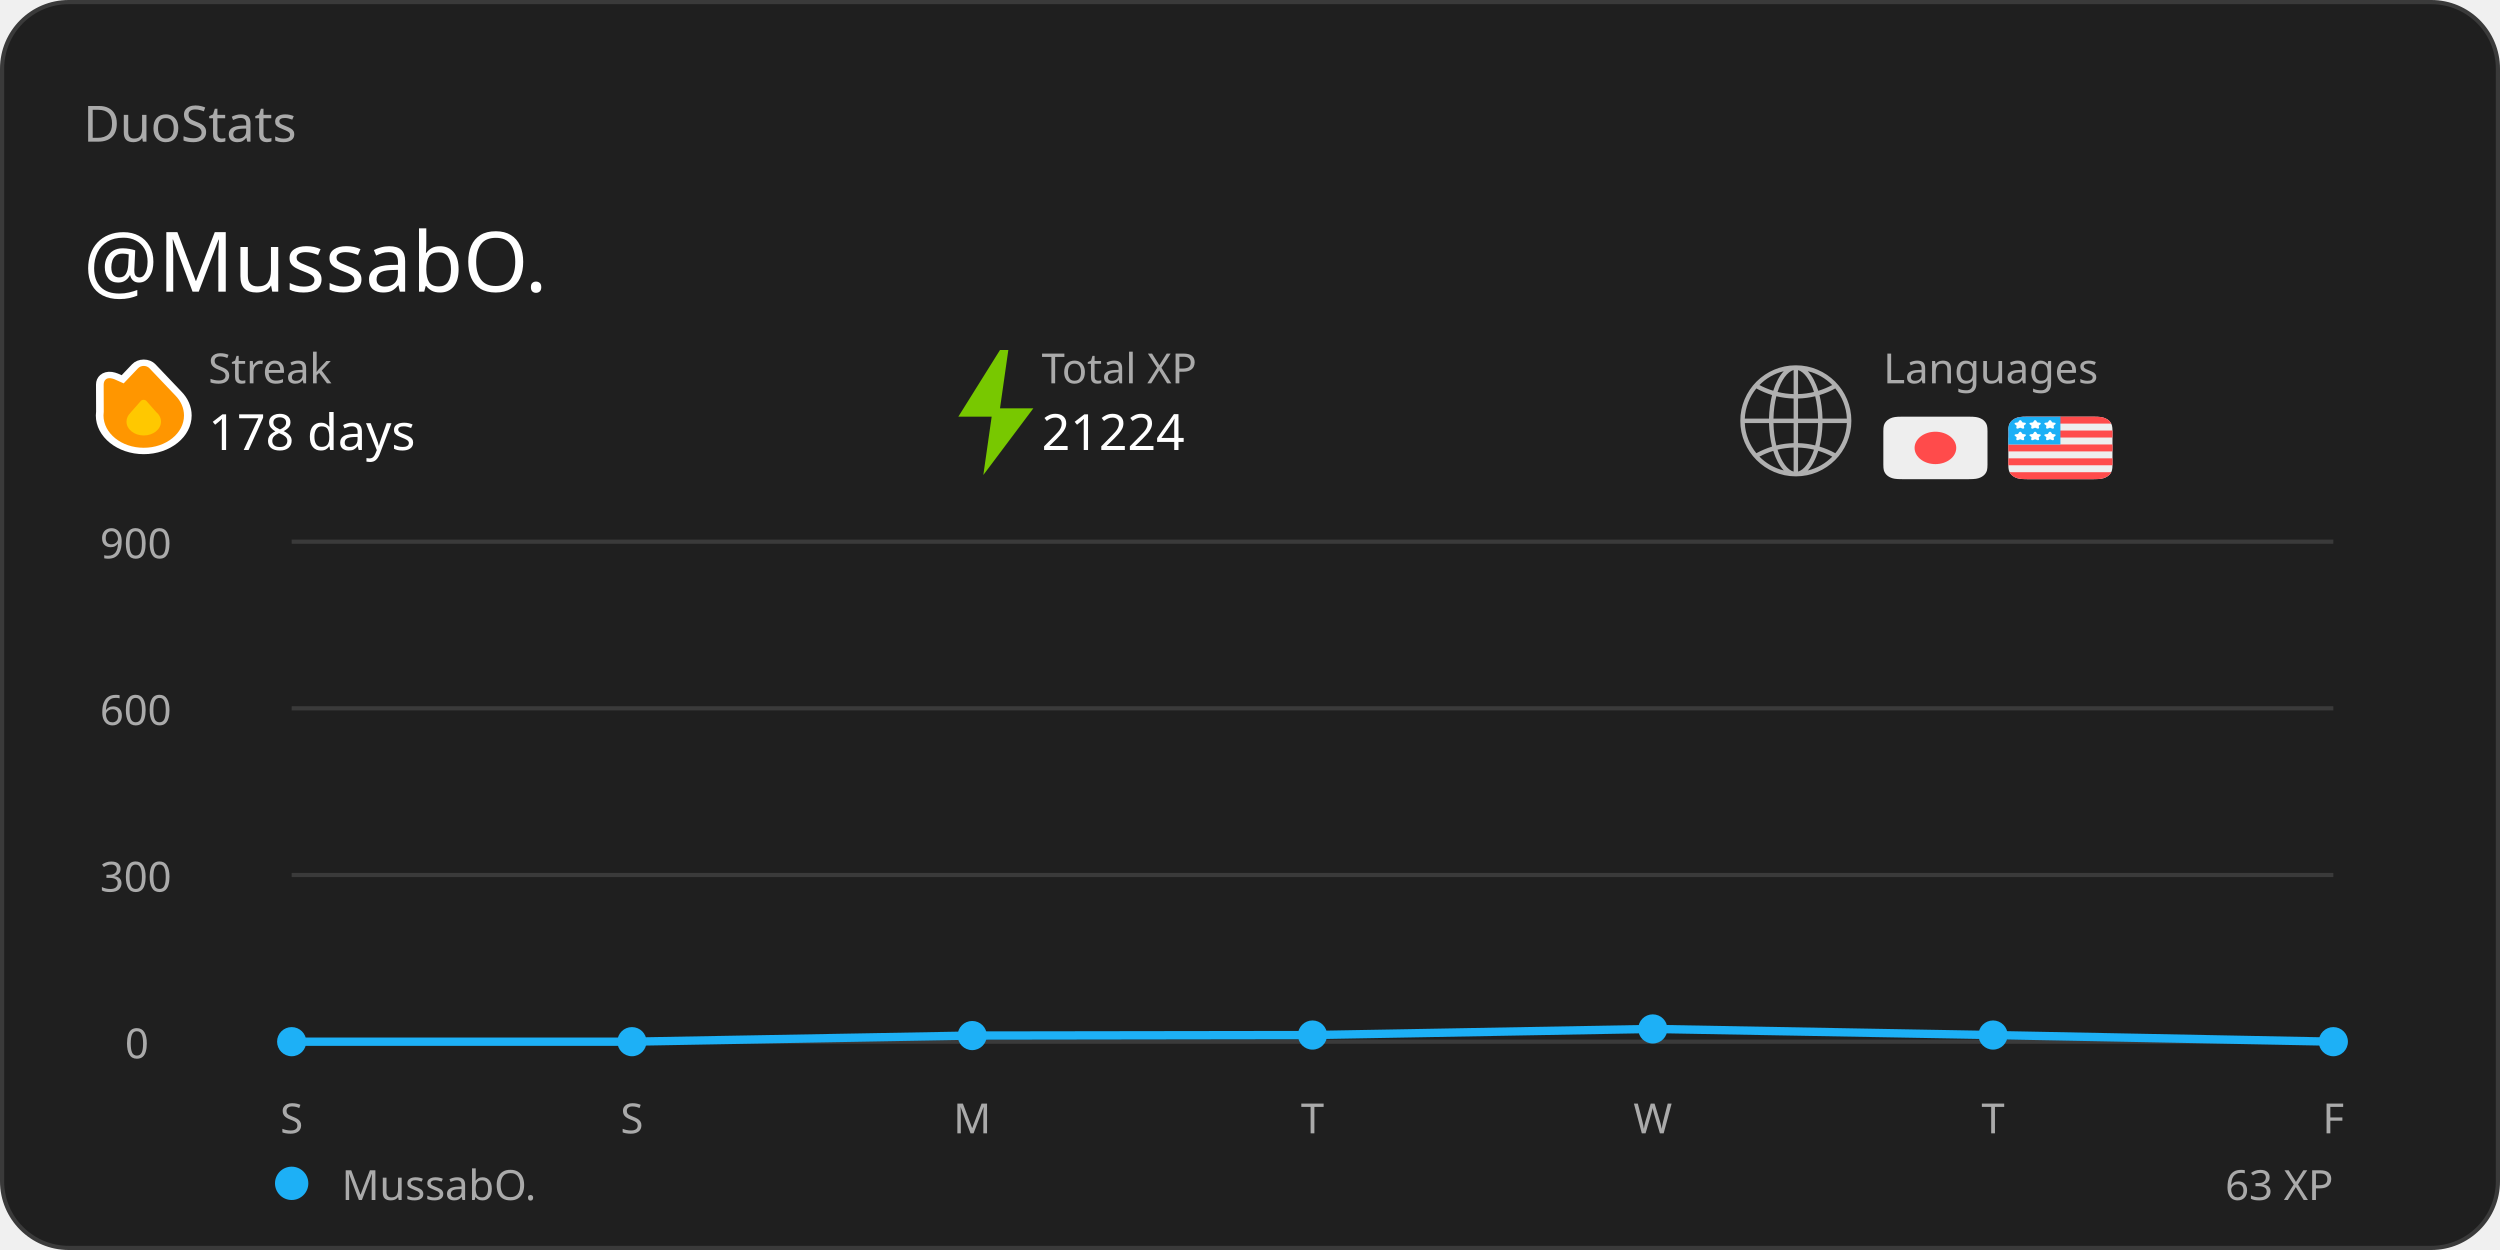
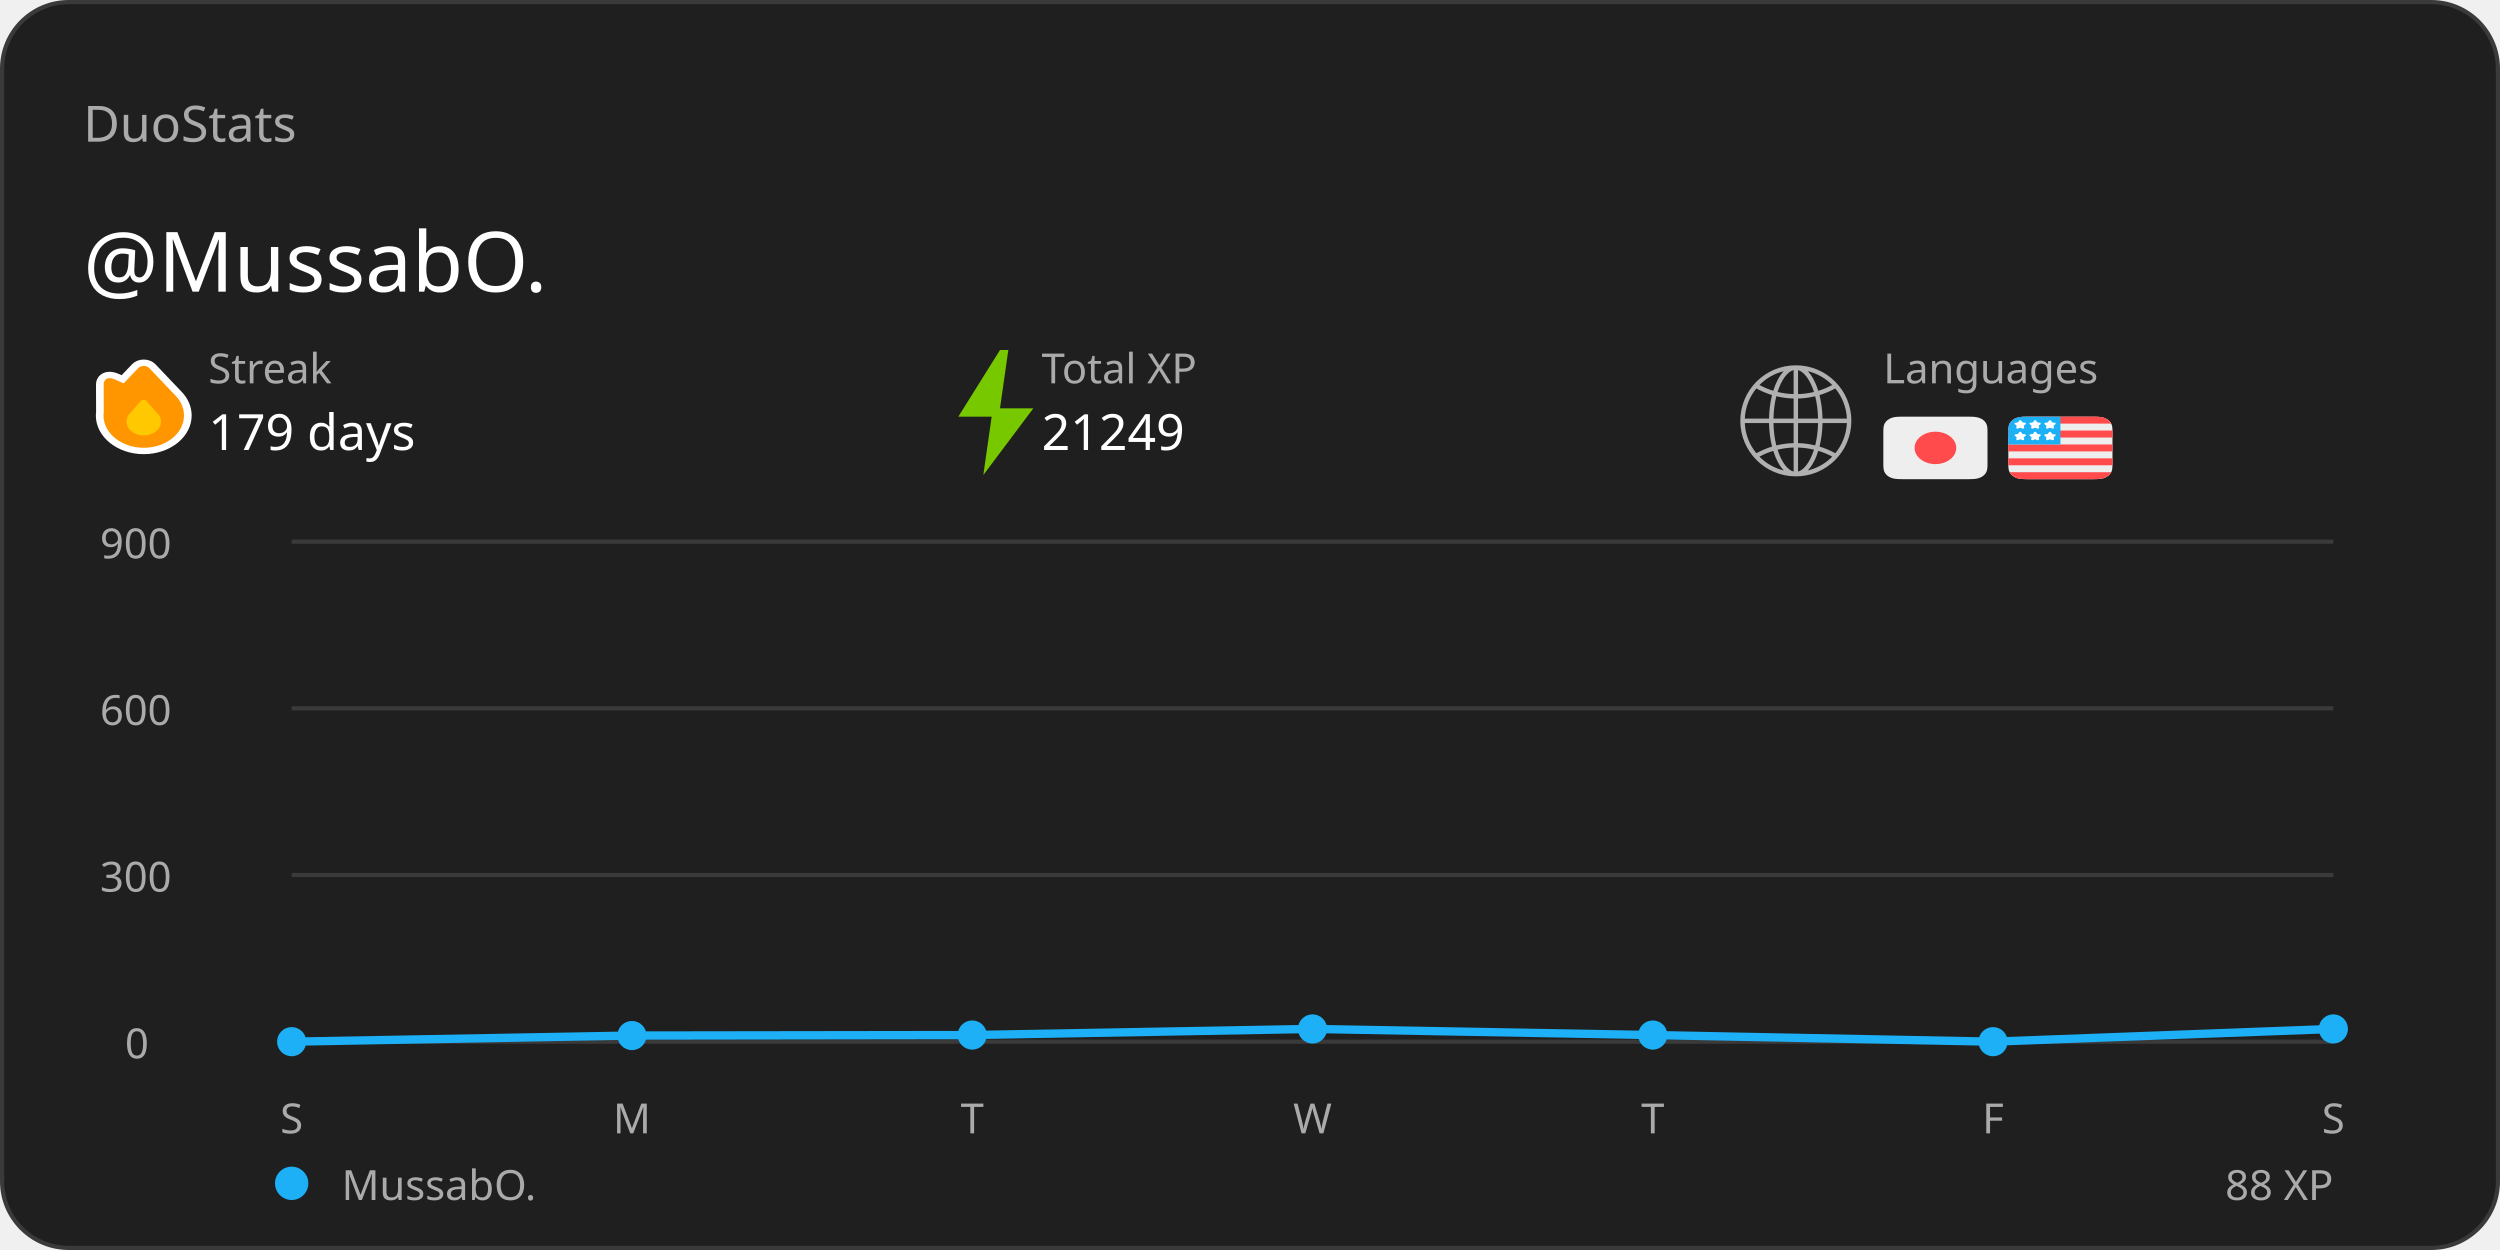
<svg xmlns="http://www.w3.org/2000/svg" width="600" height="300" viewBox="0 0 600 300">
  <rect x="0.5" y="0.5" width="599" height="299" rx="16" fill="#1F1F1F" stroke="#3A3A3A" />
  <text x="20" y="34" fill="#AAAAAA" font-size="12" font-family="DIN Round Pro, system-ui, sans-serif">DuoStats</text>
  <text x="20" y="70" fill="#FFFFFF" font-size="20" font-family="DIN Round Pro, system-ui, sans-serif">@MussabO.</text>
  <g transform="translate(23, 86) scale(0.92, 0.7666667)">
    <g id="Page-1" stroke="none" stroke-width="1" fill="none" fill-rule="evenodd">
      <g id="streak" transform="translate(1, 1)" fill-rule="nonzero">
        <g id="Group" fill="#FF9600" stroke="#FFFFFF" stroke-width="2">
          <path d="M0.068,15.675 L0.044,7.216 C0.039,5.334 1.25,3.942 3.056,4.246 C3.413,4.306 3.998,4.491 4.306,4.656 L5.997,5.561 L9.247,1.464 C9.793,0.776 10.622,0.376 11.5,0.376 C12.378,0.376 13.207,0.776 13.753,1.464 L20.523,10 C22.123,11.939 22.999,14.375 23,16.889 C23,23.034 17.843,28 11.5,28 C5.157,28 0,23.034 0,16.889 C0,16.481 0.023,16.076 0.068,15.675 Z" id="Path" />
        </g>
        <g id="Group" transform="translate(7, 11)" fill="#FFC800">
          <path d="M1.012,5.077 C1.026,5.04 1.046,5.005 1.069,4.973 L3.719,1.364 C3.893,1.127 4.17,0.987 4.464,0.987 C4.758,0.987 5.035,1.127 5.209,1.364 L7.732,4.8 C8.541,5.595 8.998,6.681 9,7.815 C9,10.208 6.985,12.148 4.5,12.148 C2.015,12.148 0,10.208 0,7.815 C0,6.776 0.38,5.823 1.012,5.077 L1.012,5.077 Z" id="Path" />
        </g>
      </g>
    </g>
  </g>
  <text x="50" y="92" fill="#AAAAAA" font-size="10" font-family="DIN Round Pro, system-ui, sans-serif">Streak</text>
-   <text x="50" y="108" fill="#FFFFFF" font-size="12" font-family="DIN Round Pro, system-ui, sans-serif">178 days</text>
+   <text x="50" y="108" fill="#FFFFFF" font-size="12" font-family="DIN Round Pro, system-ui, sans-serif">179 days</text>
  <path d="M240 84 230 100h8l-2 14 12-16h-8l2-14z" fill="#78C800" />
  <text x="250" y="92" fill="#AAAAAA" font-size="10" font-family="DIN Round Pro, system-ui, sans-serif">Total XP</text>
-   <text x="250" y="108" fill="#FFFFFF" font-size="12" font-family="DIN Round Pro, system-ui, sans-serif">21224</text>
+   <text x="250" y="108" fill="#FFFFFF" font-size="12" font-family="DIN Round Pro, system-ui, sans-serif">21249</text>
  <g transform="translate(415, 85) scale(1.0, 1.0)">
    <g id="SVGRepo_bgCarrier" stroke-width="0" />
    <g id="SVGRepo_tracerCarrier" stroke-linecap="round" stroke-linejoin="round" />
    <g id="SVGRepo_iconCarrier">
      <g id="icomoon-ignore"> </g>
      <path d="M16 2.672c-0.004 0-0.007 0-0.011 0-0.002 0-0.003 0-0.005 0-0.005 0-0.010 0.001-0.016 0.001-7.347 0.017-13.296 5.977-13.296 13.327 0 7.348 5.949 13.309 13.296 13.327 0.005 0 0.010 0.001 0.016 0.001 0.002 0 0.004 0 0.005 0 0.004 0 0.008 0 0.011 0 7.36 0 13.328-5.968 13.328-13.328s-5.968-13.328-13.328-13.328zM16.533 10.648c1.413-0.039 2.788-0.225 4.112-0.548 0.399 1.571 0.647 3.382 0.686 5.367h-4.798v-4.819zM16.533 9.582v-5.759c1.437 0.398 2.893 2.314 3.821 5.252-1.231 0.297-2.509 0.47-3.821 0.507zM15.467 3.81v5.772c-1.323-0.037-2.611-0.213-3.852-0.515 0.936-2.956 2.405-4.879 3.852-5.256zM15.467 10.647v4.82h-4.831c0.039-1.988 0.287-3.801 0.687-5.373 1.334 0.326 2.72 0.515 4.144 0.553zM9.563 15.467h-5.811c0.118-2.741 1.139-5.252 2.773-7.241 1.187 0.654 2.446 1.189 3.766 1.589-0.431 1.7-0.689 3.617-0.728 5.652zM9.563 16.533c0.039 2.034 0.297 3.951 0.728 5.651-1.319 0.401-2.579 0.936-3.766 1.59-1.635-1.989-2.656-4.5-2.773-7.241h5.811zM10.636 16.533h4.831v4.814c-1.424 0.038-2.81 0.228-4.145 0.555-0.399-1.571-0.647-3.383-0.686-5.369zM15.467 22.412v5.778c-1.448-0.378-2.919-2.303-3.854-5.263 1.241-0.302 2.53-0.478 3.854-0.515zM16.533 28.178v-5.765c1.313 0.038 2.591 0.211 3.822 0.508-0.928 2.941-2.384 4.86-3.822 5.257zM16.533 21.347v-4.814h4.798c-0.039 1.983-0.286 3.791-0.684 5.361-1.325-0.323-2.7-0.51-4.113-0.548zM22.404 16.533h5.845c-0.118 2.741-1.138 5.251-2.773 7.24-1.197-0.658-2.467-1.197-3.797-1.599 0.43-1.698 0.687-3.611 0.726-5.64zM22.404 15.467c-0.039-2.033-0.297-3.946-0.727-5.646 1.33-0.402 2.599-0.94 3.795-1.598 1.636 1.989 2.658 4.501 2.776 7.244h-5.845zM24.738 7.409c-1.061 0.564-2.18 1.031-3.35 1.385-0.623-2.005-1.498-3.642-2.533-4.717 2.27 0.545 4.297 1.719 5.883 3.332zM13.103 4.087c-1.029 1.073-1.9 2.702-2.521 4.697-1.158-0.353-2.268-0.815-3.319-1.375 1.575-1.602 3.587-2.774 5.84-3.322zM7.259 24.587c1.052-0.561 2.163-1.024 3.322-1.377 0.621 1.997 1.492 3.629 2.522 4.702-2.255-0.549-4.268-1.721-5.844-3.326zM18.855 27.922c1.036-1.075 1.911-2.712 2.535-4.721 1.17 0.355 2.29 0.82 3.351 1.387-1.586 1.614-3.614 2.791-5.886 3.334z" fill="#b0b0b0"> </path>
    </g>
  </g>
  <text x="452" y="92" fill="#AAAAAA" font-size="10" font-family="DIN Round Pro, system-ui, sans-serif">Languages</text>
  <g transform="translate(452, 100) scale(0.3571429, 0.2777778)">
    <g clip-path="url(#clip0_129_1008)">
      <path fill-rule="evenodd" clip-rule="evenodd" d="M12.563 0H57.437C61.805 0 63.389 0.455 64.987 1.309C66.584 2.163 67.837 3.416 68.691 5.013C69.545 6.61 70 8.195 70 12.563V41.437C70 45.805 69.545 47.389 68.691 48.986C67.837 50.584 66.584 51.837 64.987 52.691C63.389 53.545 61.805 54 57.437 54H12.563C8.195 54 6.61 53.545 5.013 52.691C3.416 51.837 2.163 50.584 1.309 48.986C0.455 47.389 0 45.805 0 41.437V12.563C0 8.195 0.455 6.61 1.309 5.013C2.163 3.416 3.416 2.163 5.013 1.309C6.61 0.455 8.195 0 12.563 0Z" fill="#EEEEEE" />
      <path d="M35 41C42.732 41 49 34.732 49 27C49 19.268 42.732 13 35 13C27.268 13 21 19.268 21 27C21 34.732 27.268 41 35 41Z" fill="#FF4B4B" />
    </g>
    <defs>
      <clipPath id="clip0_129_1008">
        <rect width="70" height="54" fill="white" />
      </clipPath>
    </defs>
  </g>
  <g transform="translate(482, 100) scale(0.3571429, 0.2777778)">
    <g clip-path="url(#clip0_129_593)">
      <path fill-rule="evenodd" clip-rule="evenodd" d="M12.563 0H57.437C61.805 0 63.389 0.455 64.987 1.309C66.584 2.163 67.837 3.416 68.691 5.013C69.545 6.61 70 8.195 70 12.563V41.437C70 45.805 69.545 47.389 68.691 48.986C67.837 50.584 66.584 51.837 64.987 52.691C63.389 53.545 61.805 54 57.437 54H12.563C8.195 54 6.61 53.545 5.013 52.691C3.416 51.837 2.163 50.584 1.309 48.986C0.455 47.389 0 45.805 0 41.437V12.563C0 8.195 0.455 6.61 1.309 5.013C2.163 3.416 3.416 2.163 5.013 1.309C6.61 0.455 8.195 0 12.563 0Z" fill="#EEEEEE" />
      <path fill-rule="evenodd" clip-rule="evenodd" d="M12.563 0H57.437C61.805 0 63.389 0.455 64.987 1.309C66.584 2.163 67.837 3.416 68.691 5.013C68.863 5.335 69.019 5.656 69.158 6H0.842C0.981 5.656 1.137 5.335 1.309 5.013C2.163 3.416 3.416 2.163 5.013 1.309C6.61 0.455 8.195 0 12.563 0Z" fill="#FF4B4B" />
      <path fill-rule="evenodd" clip-rule="evenodd" d="M69.997 12C69.999 12.182 70 12.37 70 12.563V18H0V12.563C0 12.37 0.001 12.182 0.003 12H69.997Z" fill="#FF4B4B" />
      <path fill-rule="evenodd" clip-rule="evenodd" d="M70 24V30H0V24H70Z" fill="#FF4B4B" />
      <path fill-rule="evenodd" clip-rule="evenodd" d="M70 41.437C70 41.63 69.999 41.818 69.997 42H0.003C0.001 41.818 0 41.63 0 41.437V36H70V41.437Z" fill="#FF4B4B" />
      <path fill-rule="evenodd" clip-rule="evenodd" d="M69.158 48C69.019 48.344 68.863 48.665 68.691 48.986C67.837 50.584 66.584 51.837 64.987 52.691C63.389 53.545 61.805 54 57.437 54H12.563C8.195 54 6.61 53.545 5.013 52.691C3.416 51.837 2.163 50.584 1.309 48.986C1.137 48.665 0.981 48.344 0.842 48H69.158Z" fill="#FF4B4B" />
      <path fill-rule="evenodd" clip-rule="evenodd" d="M12.563 0H35V24H0V12.563C0 8.195 0.455 6.61 1.309 5.013C2.163 3.416 3.416 2.163 5.013 1.309C6.61 0.455 8.195 0 12.563 0Z" fill="#1CB0F6" />
      <path d="M27.806 9.602L26.531 10.273C26.13 10.483 25.635 10.329 25.424 9.929C25.341 9.769 25.312 9.586 25.342 9.409L25.586 7.988C25.609 7.853 25.564 7.715 25.466 7.62L24.434 6.614C24.11 6.298 24.103 5.779 24.419 5.455C24.545 5.326 24.71 5.242 24.888 5.216L26.314 5.009C26.45 4.989 26.567 4.904 26.628 4.781L27.266 3.489C27.466 3.083 27.957 2.916 28.363 3.117C28.525 3.196 28.655 3.327 28.735 3.489L29.373 4.781C29.434 4.904 29.551 4.989 29.687 5.009L31.113 5.216C31.561 5.281 31.871 5.697 31.806 6.145C31.78 6.323 31.696 6.488 31.567 6.614L30.535 7.62C30.437 7.715 30.392 7.853 30.415 7.988L30.659 9.409C30.735 9.855 30.436 10.278 29.99 10.355C29.812 10.385 29.629 10.356 29.47 10.273L28.194 9.602C28.073 9.538 27.928 9.538 27.806 9.602Z" fill="white" />
      <path d="M27.806 19.602L26.531 20.273C26.13 20.483 25.635 20.329 25.424 19.929C25.341 19.769 25.312 19.587 25.342 19.409L25.586 17.988C25.609 17.853 25.564 17.715 25.466 17.62L24.434 16.614C24.11 16.298 24.103 15.779 24.419 15.455C24.545 15.326 24.71 15.242 24.888 15.216L26.314 15.009C26.45 14.989 26.567 14.904 26.628 14.781L27.266 13.489C27.466 13.083 27.957 12.916 28.363 13.117C28.525 13.196 28.655 13.327 28.735 13.489L29.373 14.781C29.434 14.904 29.551 14.989 29.687 15.009L31.113 15.216C31.561 15.281 31.871 15.697 31.806 16.145C31.78 16.323 31.696 16.488 31.567 16.614L30.535 17.62C30.437 17.715 30.392 17.853 30.415 17.988L30.659 19.409C30.735 19.855 30.436 20.278 29.99 20.355C29.812 20.385 29.629 20.356 29.47 20.273L28.194 19.602C28.073 19.538 27.928 19.538 27.806 19.602Z" fill="white" />
      <path d="M17.806 9.602L16.531 10.273C16.13 10.483 15.635 10.329 15.425 9.929C15.341 9.769 15.312 9.586 15.342 9.409L15.586 7.988C15.609 7.853 15.564 7.715 15.466 7.62L14.434 6.614C14.11 6.298 14.103 5.779 14.419 5.455C14.545 5.326 14.71 5.242 14.888 5.216L16.314 5.009C16.45 4.989 16.567 4.904 16.628 4.781L17.266 3.489C17.466 3.083 17.957 2.916 18.363 3.117C18.525 3.196 18.655 3.327 18.735 3.489L19.373 4.781C19.434 4.904 19.551 4.989 19.687 5.009L21.113 5.216C21.561 5.281 21.871 5.697 21.806 6.145C21.78 6.323 21.696 6.488 21.567 6.614L20.535 7.62C20.437 7.715 20.392 7.853 20.415 7.988L20.659 9.409C20.735 9.855 20.436 10.278 19.99 10.355C19.812 10.385 19.629 10.356 19.47 10.273L18.194 9.602C18.073 9.538 17.928 9.538 17.806 9.602Z" fill="white" />
      <path d="M17.806 19.602L16.531 20.273C16.13 20.483 15.635 20.329 15.425 19.929C15.341 19.769 15.312 19.587 15.342 19.409L15.586 17.988C15.609 17.853 15.564 17.715 15.466 17.62L14.434 16.614C14.11 16.298 14.103 15.779 14.419 15.455C14.545 15.326 14.71 15.242 14.888 15.216L16.314 15.009C16.45 14.989 16.567 14.904 16.628 14.781L17.266 13.489C17.466 13.083 17.957 12.916 18.363 13.117C18.525 13.196 18.655 13.327 18.735 13.489L19.373 14.781C19.434 14.904 19.551 14.989 19.687 15.009L21.113 15.216C21.561 15.281 21.871 15.697 21.806 16.145C21.78 16.323 21.696 16.488 21.567 16.614L20.535 17.62C20.437 17.715 20.392 17.853 20.415 17.988L20.659 19.409C20.735 19.855 20.436 20.278 19.99 20.355C19.812 20.385 19.629 20.356 19.47 20.273L18.194 19.602C18.073 19.538 17.928 19.538 17.806 19.602Z" fill="white" />
      <path d="M7.807 9.602L6.531 10.273C6.13 10.483 5.635 10.329 5.424 9.929C5.341 9.769 5.312 9.586 5.342 9.409L5.586 7.988C5.609 7.853 5.564 7.715 5.466 7.62L4.434 6.614C4.11 6.298 4.103 5.779 4.419 5.455C4.545 5.326 4.71 5.242 4.888 5.216L6.314 5.009C6.45 4.989 6.567 4.904 6.628 4.781L7.266 3.489C7.466 3.083 7.957 2.916 8.363 3.117C8.525 3.196 8.655 3.327 8.735 3.489L9.373 4.781C9.434 4.904 9.551 4.989 9.687 5.009L11.113 5.216C11.561 5.281 11.871 5.697 11.806 6.145C11.78 6.323 11.696 6.488 11.567 6.614L10.535 7.62C10.437 7.715 10.392 7.853 10.415 7.988L10.659 9.409C10.735 9.855 10.436 10.278 9.99 10.355C9.812 10.385 9.629 10.356 9.47 10.273L8.194 9.602C8.073 9.538 7.928 9.538 7.807 9.602Z" fill="white" />
      <path d="M7.807 19.602L6.531 20.273C6.13 20.483 5.635 20.329 5.424 19.929C5.341 19.769 5.312 19.587 5.342 19.409L5.586 17.988C5.609 17.853 5.564 17.715 5.466 17.62L4.434 16.614C4.11 16.298 4.103 15.779 4.419 15.455C4.545 15.326 4.71 15.242 4.888 15.216L6.314 15.009C6.45 14.989 6.567 14.904 6.628 14.781L7.266 13.489C7.466 13.083 7.957 12.916 8.363 13.117C8.525 13.196 8.655 13.327 8.735 13.489L9.373 14.781C9.434 14.904 9.551 14.989 9.687 15.009L11.113 15.216C11.561 15.281 11.871 15.697 11.806 16.145C11.78 16.323 11.696 16.488 11.567 16.614L10.535 17.62C10.437 17.715 10.392 17.853 10.415 17.988L10.659 19.409C10.735 19.855 10.436 20.278 9.99 20.355C9.812 20.385 9.629 20.356 9.47 20.273L8.194 19.602C8.073 19.538 7.928 19.538 7.807 19.602Z" fill="white" />
    </g>
    <defs>
      <clipPath id="clip0_129_593">
        <rect width="70" height="54" fill="white" />
      </clipPath>
    </defs>
  </g>
  <g stroke="#3A3A3A" stroke-width="1">
    <line x1="70" y1="250" x2="560" y2="250" />
    <line x1="70" y1="210" x2="560" y2="210" />
    <line x1="70" y1="170" x2="560" y2="170" />
    <line x1="70" y1="130" x2="560" y2="130" />
  </g>
  <g fill="#AAAAAA" font-size="10" font-family="DIN Round Pro, system-ui, sans-serif">
    <text x="30" y="254">0</text>
    <text x="24" y="214">300</text>
    <text x="24" y="174">600</text>
    <text x="24" y="134">900</text>
  </g>
-   <polyline points="70.0,250.0 151.667,250.0 233.333,248.533 315.0,248.411 396.667,246.944 478.333,248.411 560.0,250.0" fill="none" stroke="#1DB0F6" stroke-width="2" stroke-linecap="round" stroke-linejoin="round" />
+   <polyline points="70.0,250.0 151.667,248.533 233.333,248.411 315.0,246.944 396.667,248.411 478.333,250.0 560.0,246.944" fill="none" stroke="#1DB0F6" stroke-width="2" stroke-linecap="round" stroke-linejoin="round" />
  <circle cx="70.0" cy="250.0" r="3.5" fill="#1DB0F6" />
-   <circle cx="151.667" cy="250.0" r="3.5" fill="#1DB0F6" />
-   <circle cx="233.333" cy="248.533" r="3.5" fill="#1DB0F6" />
-   <circle cx="315.0" cy="248.411" r="3.5" fill="#1DB0F6" />
-   <circle cx="396.667" cy="246.944" r="3.5" fill="#1DB0F6" />
-   <circle cx="478.333" cy="248.411" r="3.5" fill="#1DB0F6" />
-   <circle cx="560.0" cy="250.0" r="3.5" fill="#1DB0F6" />
+   <circle cx="151.667" cy="248.533" r="3.5" fill="#1DB0F6" />
+   <circle cx="233.333" cy="248.411" r="3.5" fill="#1DB0F6" />
+   <circle cx="315.0" cy="246.944" r="3.5" fill="#1DB0F6" />
+   <circle cx="396.667" cy="248.411" r="3.5" fill="#1DB0F6" />
+   <circle cx="478.333" cy="250.0" r="3.5" fill="#1DB0F6" />
+   <circle cx="560.0" cy="246.944" r="3.5" fill="#1DB0F6" />
  <text x="70.0" y="272" fill="#AAAAAA" font-size="10" text-anchor="middle" font-family="DIN Round Pro, system-ui, sans-serif">S</text>
-   <text x="151.667" y="272" fill="#AAAAAA" font-size="10" text-anchor="middle" font-family="DIN Round Pro, system-ui, sans-serif">S</text>
-   <text x="233.333" y="272" fill="#AAAAAA" font-size="10" text-anchor="middle" font-family="DIN Round Pro, system-ui, sans-serif">M</text>
-   <text x="315.0" y="272" fill="#AAAAAA" font-size="10" text-anchor="middle" font-family="DIN Round Pro, system-ui, sans-serif">T</text>
-   <text x="396.667" y="272" fill="#AAAAAA" font-size="10" text-anchor="middle" font-family="DIN Round Pro, system-ui, sans-serif">W</text>
-   <text x="478.333" y="272" fill="#AAAAAA" font-size="10" text-anchor="middle" font-family="DIN Round Pro, system-ui, sans-serif">T</text>
-   <text x="560.0" y="272" fill="#AAAAAA" font-size="10" text-anchor="middle" font-family="DIN Round Pro, system-ui, sans-serif">F</text>
+   <text x="151.667" y="272" fill="#AAAAAA" font-size="10" text-anchor="middle" font-family="DIN Round Pro, system-ui, sans-serif">M</text>
+   <text x="233.333" y="272" fill="#AAAAAA" font-size="10" text-anchor="middle" font-family="DIN Round Pro, system-ui, sans-serif">T</text>
+   <text x="315.0" y="272" fill="#AAAAAA" font-size="10" text-anchor="middle" font-family="DIN Round Pro, system-ui, sans-serif">W</text>
+   <text x="396.667" y="272" fill="#AAAAAA" font-size="10" text-anchor="middle" font-family="DIN Round Pro, system-ui, sans-serif">T</text>
+   <text x="478.333" y="272" fill="#AAAAAA" font-size="10" text-anchor="middle" font-family="DIN Round Pro, system-ui, sans-serif">F</text>
+   <text x="560.0" y="272" fill="#AAAAAA" font-size="10" text-anchor="middle" font-family="DIN Round Pro, system-ui, sans-serif">S</text>
  <circle cx="70" cy="284" r="4" fill="#1DB0F6" />
  <text x="82" y="288" fill="#AAAAAA" font-size="10" font-family="DIN Round Pro, system-ui, sans-serif">MussabO.</text>
-   <text x="560" y="288" fill="#AAAAAA" font-size="10" text-anchor="end" font-family="DIN Round Pro, system-ui, sans-serif">63 XP</text>
+   <text x="560" y="288" fill="#AAAAAA" font-size="10" text-anchor="end" font-family="DIN Round Pro, system-ui, sans-serif">88 XP</text>
</svg>
